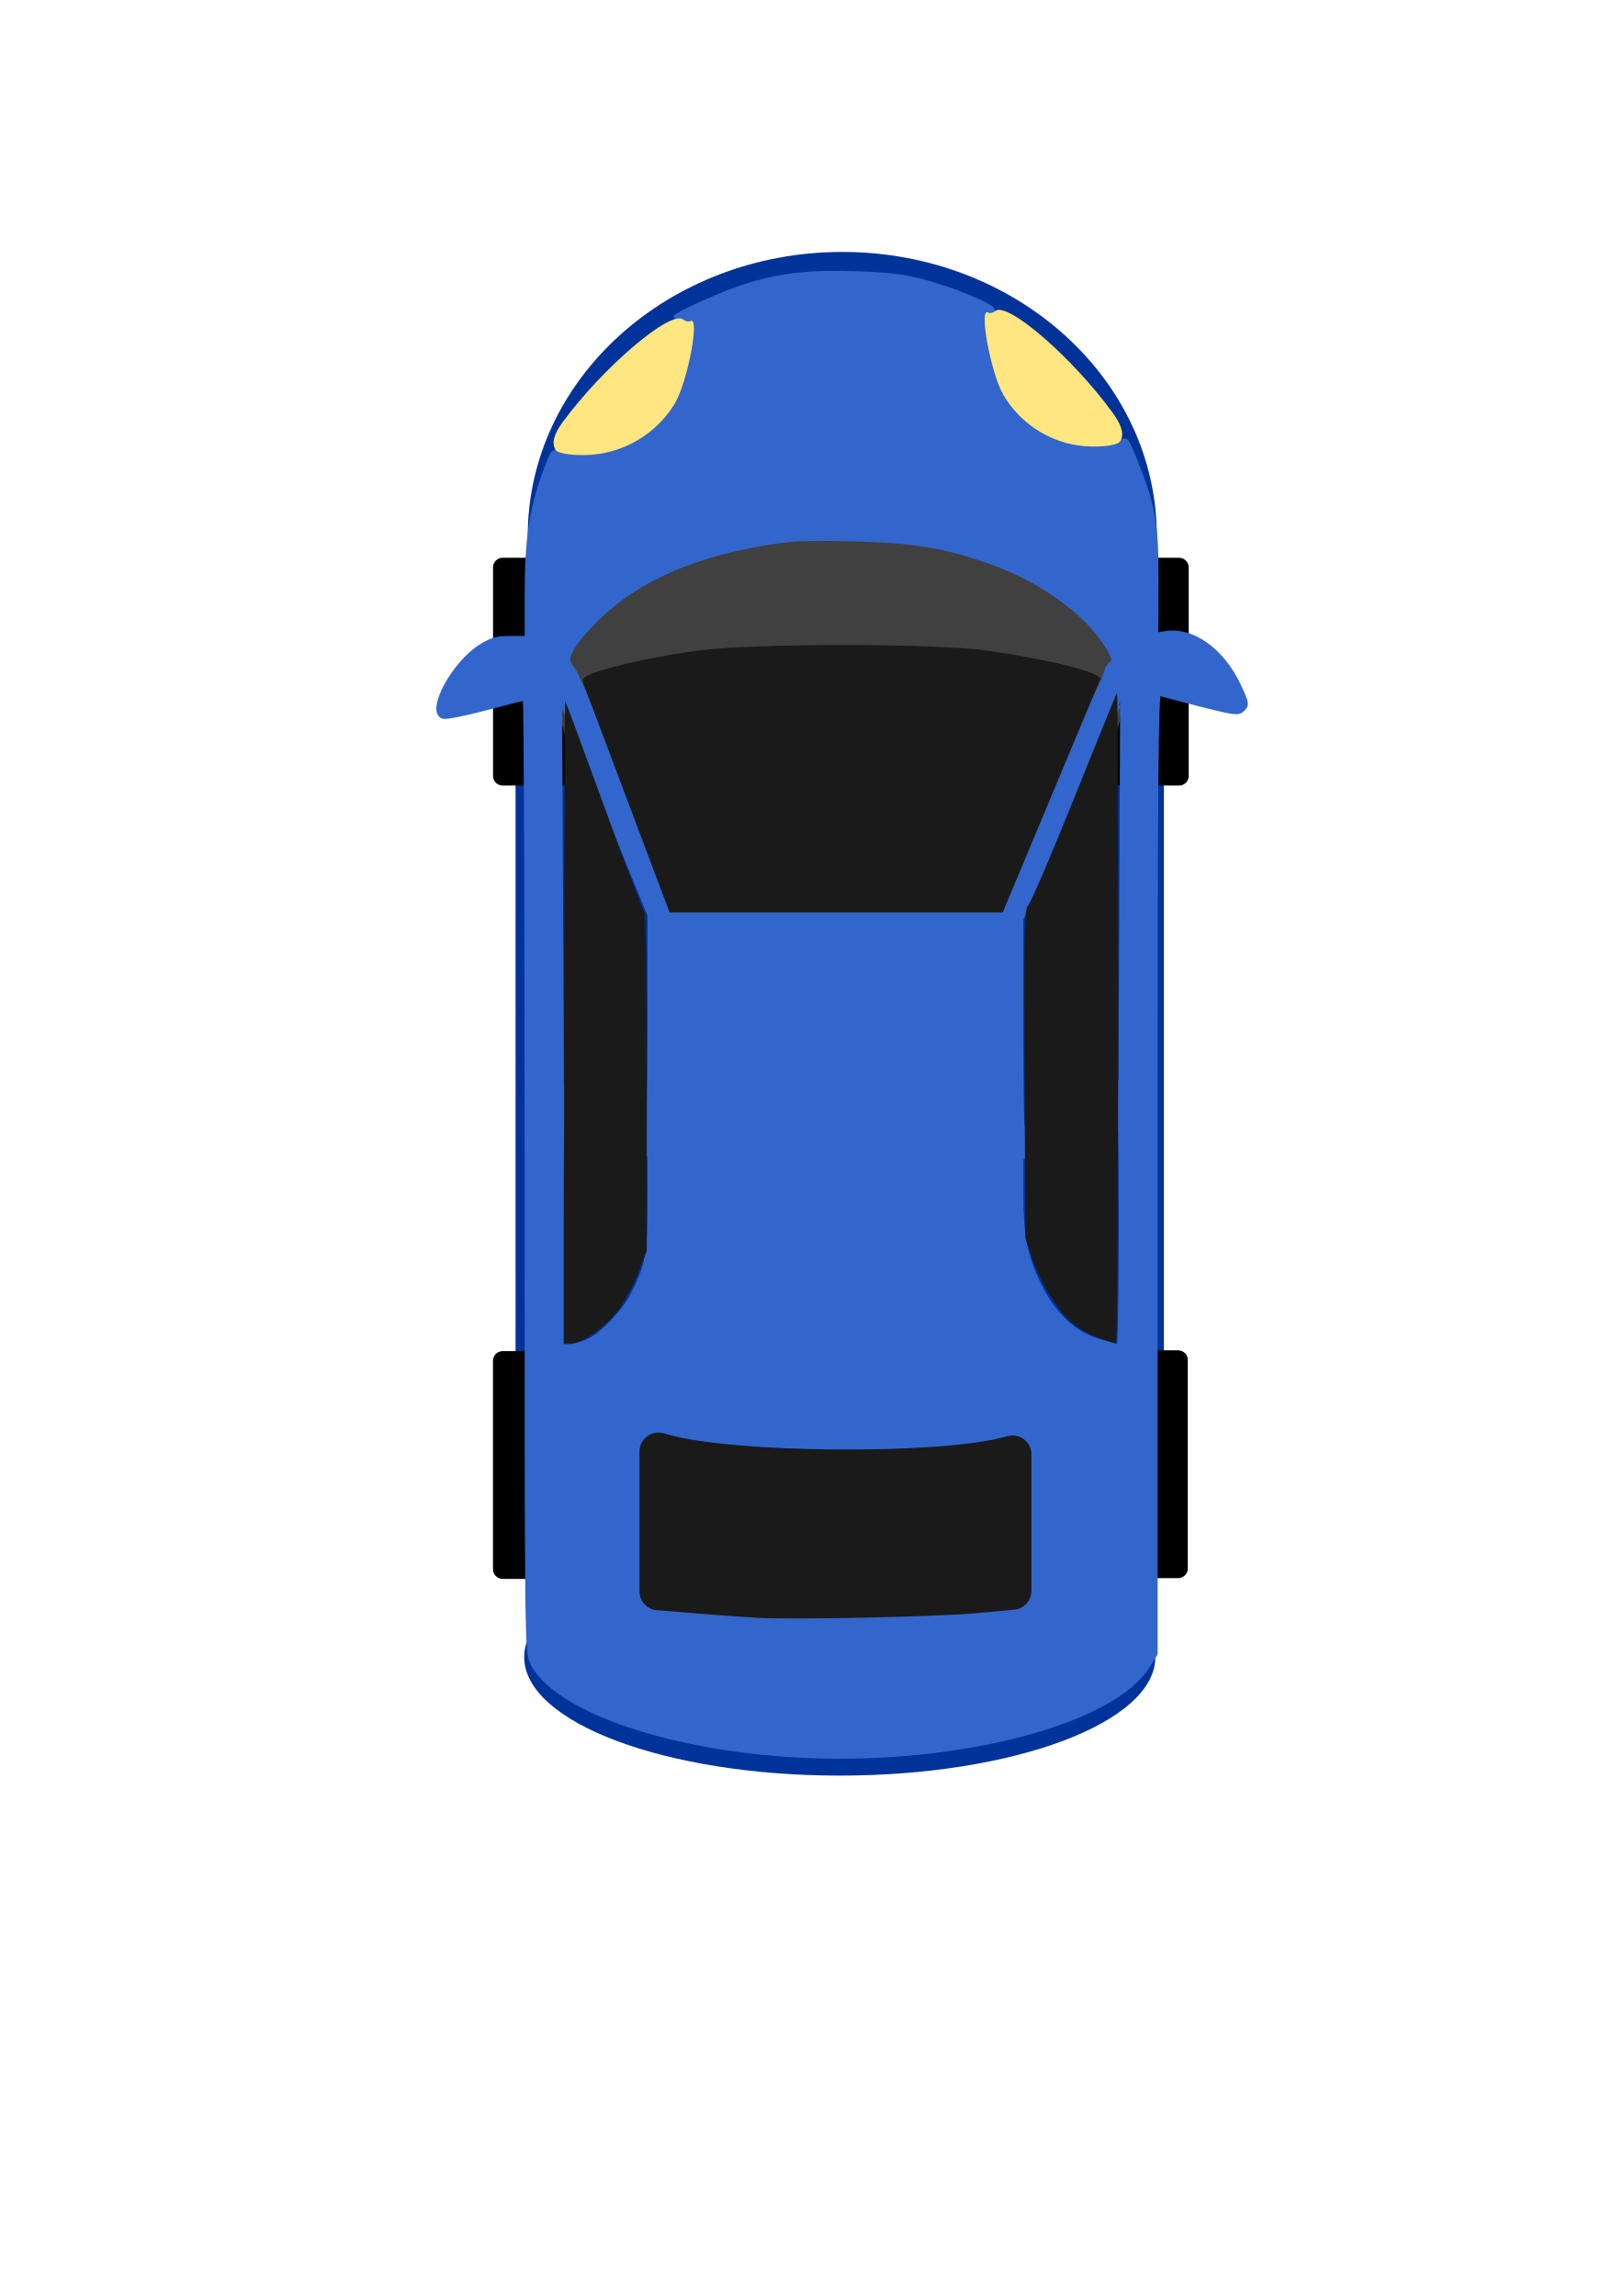
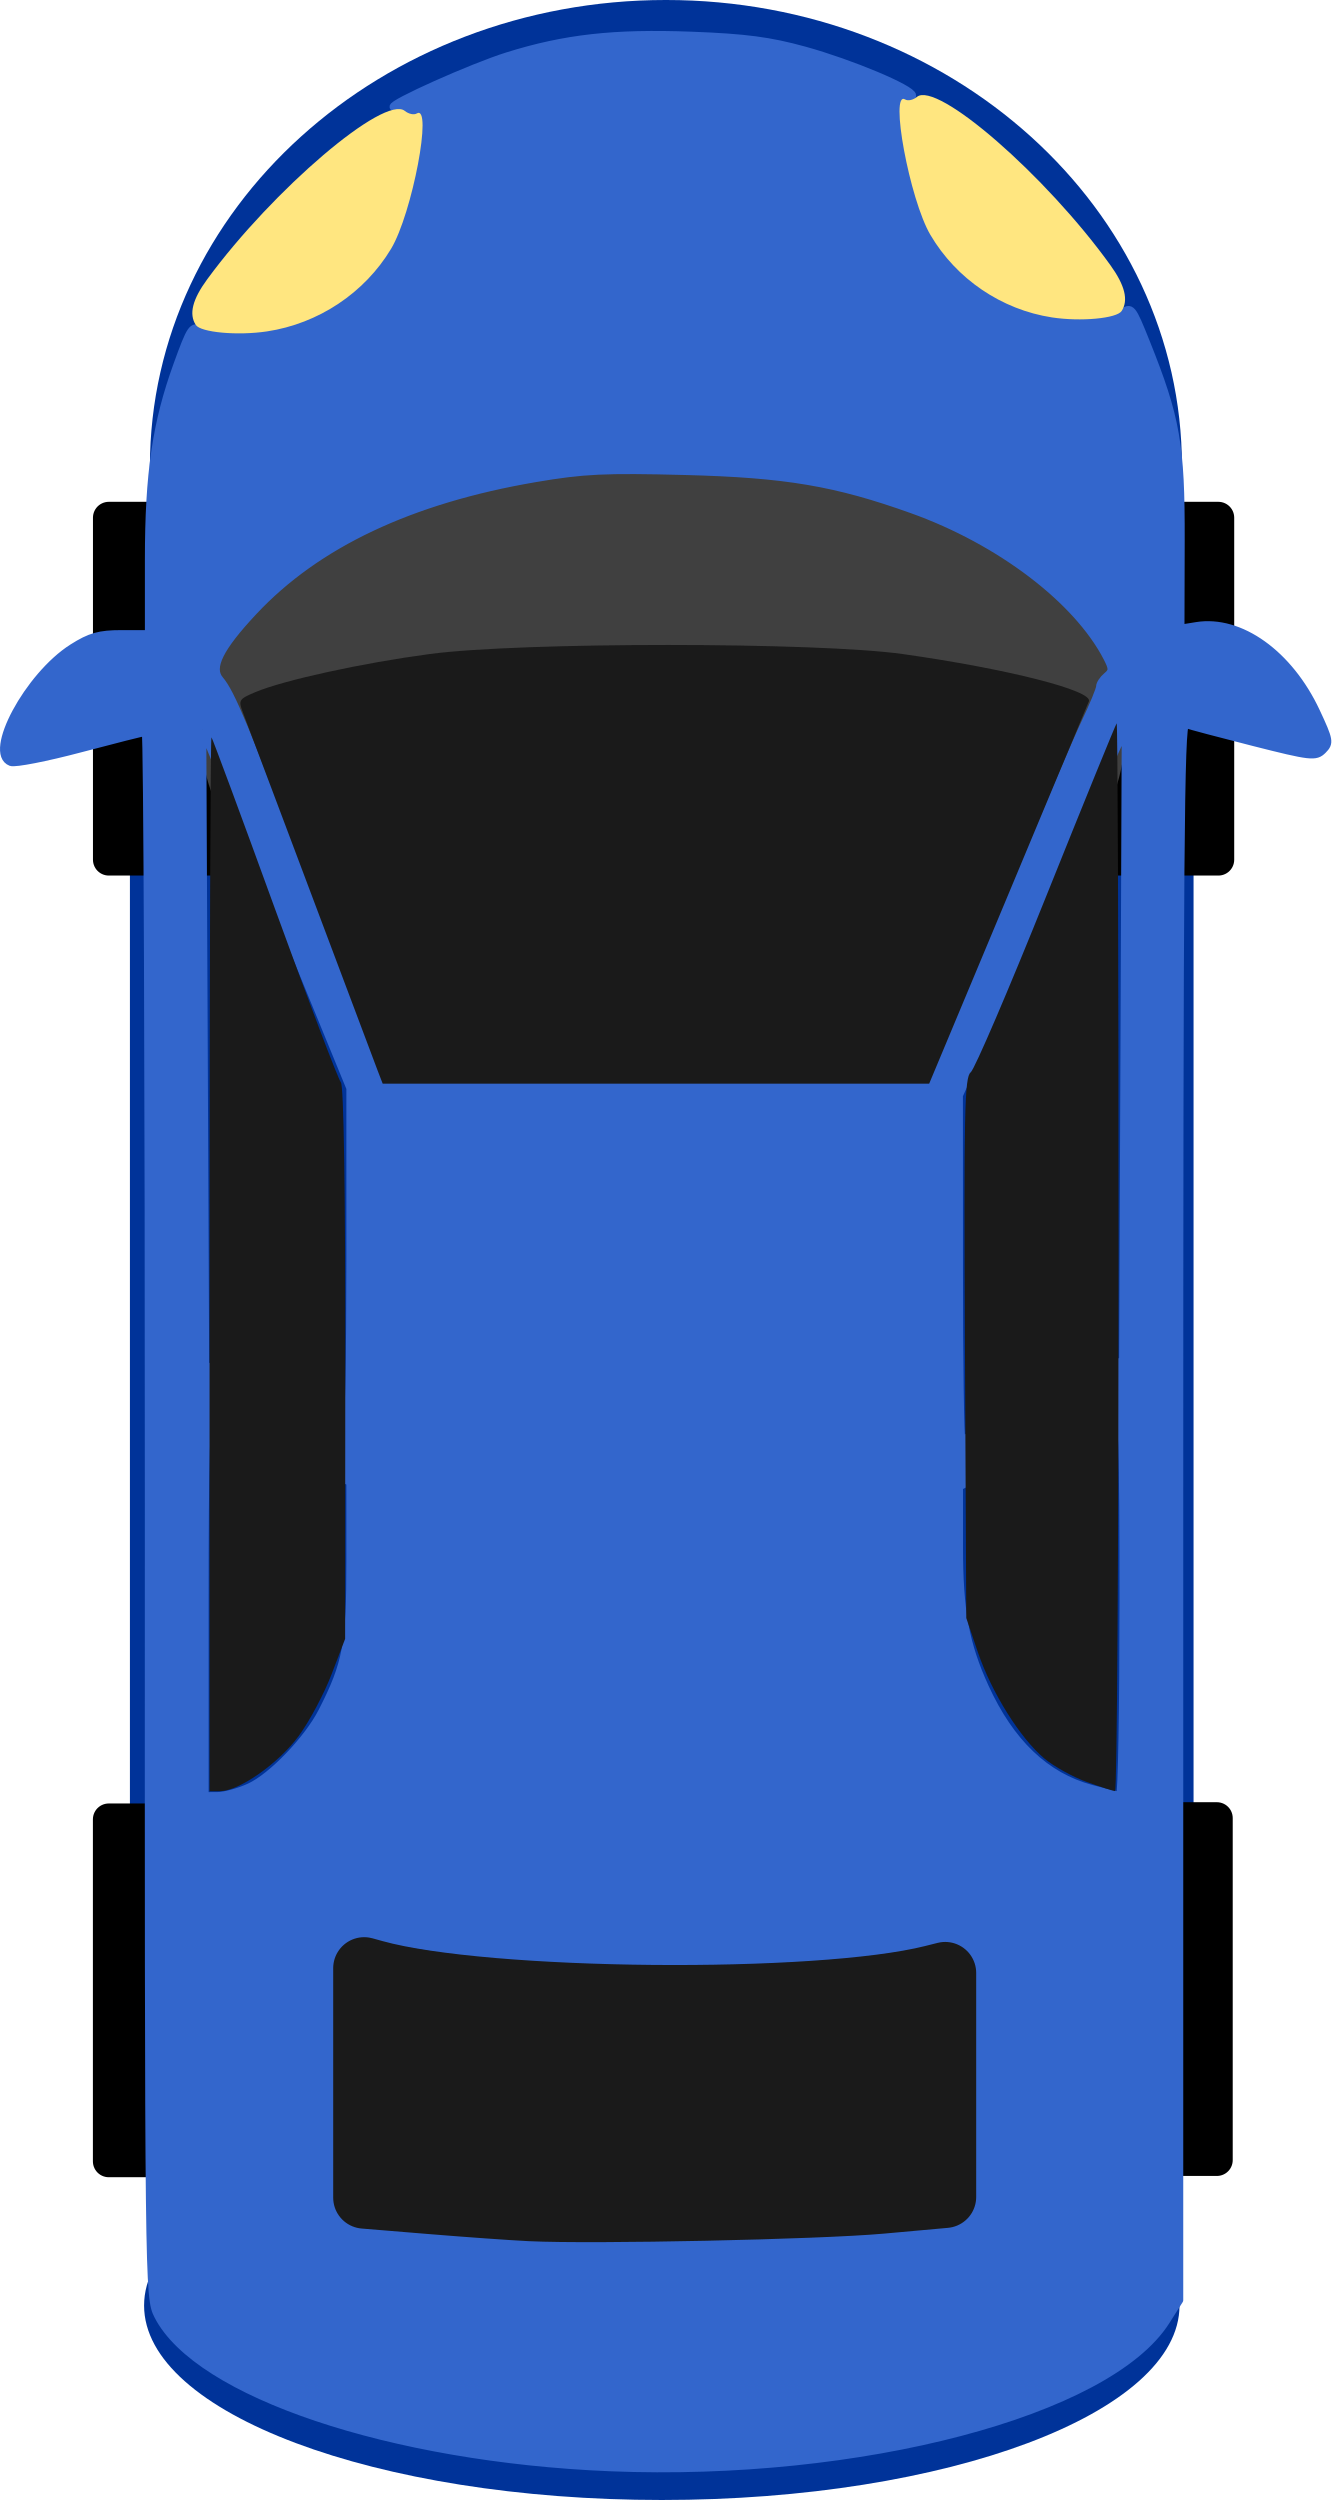
- <svg xmlns="http://www.w3.org/2000/svg" width="210mm" height="297mm" viewBox="0 0 210 297" version="1.1" id="svg5">
+ <svg xmlns="http://www.w3.org/2000/svg" width="104.955mm" height="197.094mm" viewBox="0 0 104.955 197.094" version="1.1" id="svg5">
  <defs id="defs2" />
-   <g id="layer1">
+   <g id="layer1" transform="translate(-56.43617,-32.5894)">
    <g id="g1250" style="fill:#003399">
      <rect style="fill:#003399;stroke-width:1.753;stroke-linecap:round;stroke-linejoin:round" id="rect234-0" width="83.854" height="118.209" x="66.679" y="78.615" />
      <ellipse style="fill:#003399;stroke-width:1.919;stroke-linecap:round;stroke-linejoin:round" id="path340-2-6" cx="108.611" cy="214.353" rx="40.815" ry="15.33" />
      <ellipse style="opacity:1;fill:#003399;stroke-width:2.967;stroke-linecap:round;stroke-linejoin:round" id="path340-6" cx="108.936" cy="69.345" rx="40.681" ry="36.756" />
    </g>
    <g id="g1256">
      <rect style="fill:#000000;stroke:#000000;stroke-width:2.5;stroke-linecap:round;stroke-linejoin:round;stroke-dasharray:none" id="rect4178-72" width="12.19" height="26.966" x="65.01" y="176.021" />
      <rect style="fill:#000000;stroke:#000000;stroke-width:2.5;stroke-linecap:round;stroke-linejoin:round;stroke-dasharray:none" id="rect4178-72-8" width="12.19" height="26.966" x="140.181" y="175.921" />
      <rect style="fill:#000000;stroke:#000000;stroke-width:2.5;stroke-linecap:round;stroke-linejoin:round;stroke-dasharray:none" id="rect4178-7" width="12.19" height="26.966" x="140.298" y="73.401" />
      <rect style="fill:#000000;stroke:#000000;stroke-width:2.5;stroke-linecap:round;stroke-linejoin:round;stroke-dasharray:none" id="rect4178" width="12.19" height="26.966" x="65.015" y="73.401" />
    </g>
    <ellipse style="fill:#404040;stroke-width:2.123;stroke-linecap:round;stroke-linejoin:round" id="path340-7" cx="108.7" cy="90.677" rx="36.382" ry="21.056" />
    <path style="fill:#3366cc;stroke:#3366cc;stroke-width:2.237;stroke-linejoin:round;stroke-dasharray:none" d="m 395.116,858.414 c -65.275,-2.667 -122.931,-22.017 -134.774,-45.233 -2.786,-5.46 -2.811,-7.682 -2.764,-238.665 0.026,-128.234 -0.392,-233.153 -0.929,-233.153 -0.537,0 -9.279,2.203 -19.426,4.895 -10.147,2.692 -19.453,4.51 -20.679,4.039 -7.194,-2.761 5.18,-25.783 18.345,-34.132 5.274,-3.345 8.026,-4.121 14.602,-4.121 h 8.104 V 289.888 c 0,-25.578 2.202,-40.622 8.492,-58.003 4.013,-11.089 4.529,-11.843 7.155,-10.437 1.635,0.875 7.625,1.292 14.185,0.988 15.505,-0.72 26.191,-5.622 36.483,-16.739 7.951,-8.588 11.075,-15.863 14.679,-34.186 2.313,-11.759 1.631,-14.792 -3.482,-15.468 -2.29,-0.303 -4.358,-0.746 -4.595,-0.983 -0.969,-0.969 23.488,-11.913 33.923,-15.18 17.184,-5.38 31.802,-7.015 54.93,-6.145 16.026,0.603 23.29,1.559 33.694,4.432 13.811,3.815 32.112,11.498 32.112,13.481 0,0.63 -1.041,0.746 -2.313,0.258 -2.068,-0.794 -2.227,0.209 -1.496,9.468 2.8,35.463 22.943,57.127 53.115,57.127 6.673,0 11.113,-0.703 13.064,-2.07 2.863,-2.006 3.091,-1.733 7.282,8.726 9.043,22.565 10.441,30.55 10.365,59.196 l -0.07,26.061 4.701,-0.763 c 13.02,-2.113 27.637,8.355 35.687,25.558 3.998,8.543 4.134,9.336 1.981,11.489 -2.153,2.153 -3.582,1.991 -20.679,-2.348 -10.101,-2.564 -19.196,-4.98 -20.211,-5.369 -1.524,-0.585 -1.844,40.149 -1.844,234.423 v 235.13 l -3.99,6.291 c -17.22,27.154 -91.232,46.63 -165.645,43.59 z m 79.582,-69.041 c 17.453,-1.148 23.102,-2.011 25.829,-3.946 l 3.49,-2.477 0.371,-37.873 c 0.469,-47.858 1.639,-45.782 -23.312,-41.37 -30.823,5.45 -104.366,5.395 -138.317,-0.104 -25.045,-4.056 -24.514,-4.042 -27.782,-0.774 -2.915,2.915 -2.97,3.792 -2.606,41.549 l 0.371,38.572 3.49,2.521 c 8.389,6.058 93.716,8.159 158.465,3.902 z M 287.611,655.675 c 6.707,-3.071 17.415,-14.23 21.683,-22.596 7.294,-14.298 8.334,-19.885 8.334,-44.764 v -23.468 l -19.895,-10.17 c -10.942,-5.594 -20.681,-10.373 -21.641,-10.622 -1.375,-0.356 -1.745,11.708 -1.745,56.894 v 57.345 l 3.839,-0.031 c 2.112,-0.017 6.353,-1.181 9.424,-2.588 z M 547.996,600.25 c 0,-45.751 -0.37,-57.945 -1.745,-57.58 -0.96,0.255 -11.955,5.645 -24.433,11.978 l -22.688,11.514 v 17.849 c 0,19.135 1.81,28.995 7.684,41.858 7.56,16.553 18.05,26.581 31.632,30.235 4.101,1.103 7.927,2.047 8.503,2.098 0.576,0.051 1.047,-26.028 1.047,-57.951 z m -23.775,-59.913 23.663,-11.847 0.405,-93.913 c 0.223,-51.652 0.385,-94.037 0.361,-94.189 -0.024,-0.152 -11.182,24.351 -24.796,54.451 l -24.752,54.727 0.014,51.309 c 0.007,28.22 0.335,51.309 0.727,51.309 0.392,0 11.362,-5.331 24.377,-11.847 z m -206.593,-41.225 v -51.676 l -21.99,-53.609 c -12.094,-29.485 -21.99,-53.508 -21.99,-53.386 0,0.123 0.193,42.803 0.43,94.845 l 0.43,94.622 20.513,10.367 c 11.282,5.702 20.984,10.4 21.56,10.44 0.576,0.04 1.047,-23.181 1.047,-51.603 z m 34.447,-69.396 c 11.041,-1.962 22.04,-2.443 56.304,-2.463 45.157,-0.027 62.646,1.7 78.8,7.783 3.794,1.428 7.068,2.427 7.276,2.218 0.208,-0.208 8.795,-20.455 19.081,-44.993 10.287,-24.538 20.677,-48.759 23.09,-53.825 2.413,-5.066 4.388,-9.858 4.388,-10.649 0,-0.791 0.926,-2.207 2.057,-3.147 1.786,-1.483 1.797,-2.211 0.084,-5.524 -8.899,-17.209 -31.959,-34.73 -57.988,-44.058 -22.808,-8.174 -37.659,-10.689 -67.714,-11.468 -24.002,-0.622 -30.277,-0.322 -44.685,2.137 -37.117,6.334 -65.097,19.556 -83.889,39.645 -10.164,10.866 -13.085,16.765 -10.061,20.32 3.384,3.978 7.662,14.282 25.053,60.349 9.132,24.189 17.251,45.599 18.042,47.578 l 1.438,3.599 7.501,-2.532 c 4.125,-1.393 13.675,-3.629 21.222,-4.97 z" id="path1107" transform="scale(0.2645833)" />
    <g id="g1266">
      <path style="fill:#1a1a1a;stroke:none;stroke-width:4.986;stroke-linecap:round;stroke-linejoin:round;stroke-dasharray:none" d="m 142.111,173.076 c -1.076,-0.387 -2.572,-1.214 -3.325,-1.838 -1.902,-1.577 -4.177,-5.21 -5.259,-8.399 l -0.912,-2.687 -0.104,-21.293 c -0.091,-18.605 -0.034,-21.348 0.452,-21.729 0.306,-0.24 2.988,-6.493 5.959,-13.897 2.971,-7.403 5.469,-13.533 5.551,-13.621 0.081,-0.088 0.148,18.819 0.148,42.017 0,23.197 -0.125,42.171 -0.277,42.164 -0.152,-0.007 -1.157,-0.329 -2.233,-0.716 z" id="path4499" />
      <path style="fill:#1a1a1a;stroke:none;stroke-width:4.964;stroke-linecap:round;stroke-linejoin:round;stroke-dasharray:none" d="m 72.957,132.182 c 0,-22.892 0.068,-41.55 0.152,-41.463 0.083,0.087 2.332,6.16 4.997,13.494 2.665,7.334 5.007,13.502 5.205,13.707 0.225,0.233 0.355,8.5 0.347,22.123 l -0.013,21.751 -1.063,2.78 c -0.584,1.529 -1.747,3.716 -2.584,4.86 -1.585,2.167 -4.704,4.36 -6.209,4.367 l -0.831,0.004 z" id="path4570" />
      <path style="fill:#1a1a1a;stroke:none;stroke-width:18.469;stroke-linecap:round;stroke-linejoin:round;stroke-dasharray:none" d="m 325.852,442.236 c -0.814,-2.112 -9.855,-26.143 -20.091,-53.403 -10.236,-27.26 -19.276,-51.29 -20.09,-53.4 -1.393,-3.613 -1.177,-3.963 3.721,-6.027 8.463,-3.567 31.783,-8.663 51.971,-11.357 27.042,-3.608 115.455,-3.594 141.013,0.022 31.203,4.415 56.63,10.882 55.384,14.086 -0.327,0.84 -11.169,26.815 -24.094,57.723 l -23.5,56.196 h -81.417 -81.417 z" id="path4572" transform="scale(0.2645833)" />
      <path style="opacity:1;fill:#1a1a1a;stroke:#1a1a1a;stroke-width:18.469;stroke-linecap:round;stroke-linejoin:round;stroke-dasharray:none" d="m 371.381,781.751 c -5.375,-0.259 -18.726,-1.208 -29.669,-2.109 l -19.895,-1.638 v -34.189 -34.189 l 3.141,0.869 c 33.117,9.16 132.101,10.062 166.144,1.514 l 3.839,-0.964 v 33.379 33.379 l -19.042,1.72 c -18.888,1.706 -85.749,3.13 -104.519,2.227 z" id="path8624" transform="scale(0.2645833)" />
    </g>
    <g id="g1260">
      <path style="opacity:1;fill:#ffe680;stroke:none;stroke-width:4.189;stroke-linecap:round;stroke-linejoin:round;stroke-dasharray:none" d="m 139.372,57.614 c -3.977,-0.61 -7.541,-3.03 -9.587,-6.509 -1.635,-2.78 -3.245,-11.452 -1.98,-10.671 0.212,0.131 0.624,0.04 0.916,-0.202 1.564,-1.298 10.161,6.176 15.261,13.269 1.144,1.591 1.429,2.751 0.886,3.602 -0.379,0.594 -3.23,0.858 -5.496,0.511 z" id="path8967" />
      <path style="fill:#ffe680;stroke:none;stroke-width:4.232;stroke-linecap:round;stroke-linejoin:round;stroke-dasharray:none" d="m 77.48,58.717 c 4.059,-0.61 7.697,-3.03 9.786,-6.509 1.669,-2.78 3.312,-11.452 2.022,-10.671 -0.216,0.131 -0.637,0.04 -0.935,-0.202 -1.597,-1.298 -10.372,6.176 -15.578,13.269 -1.168,1.591 -1.459,2.751 -0.904,3.602 0.386,0.594 3.297,0.858 5.61,0.511 z" id="path8967-6" />
    </g>
  </g>
</svg>
